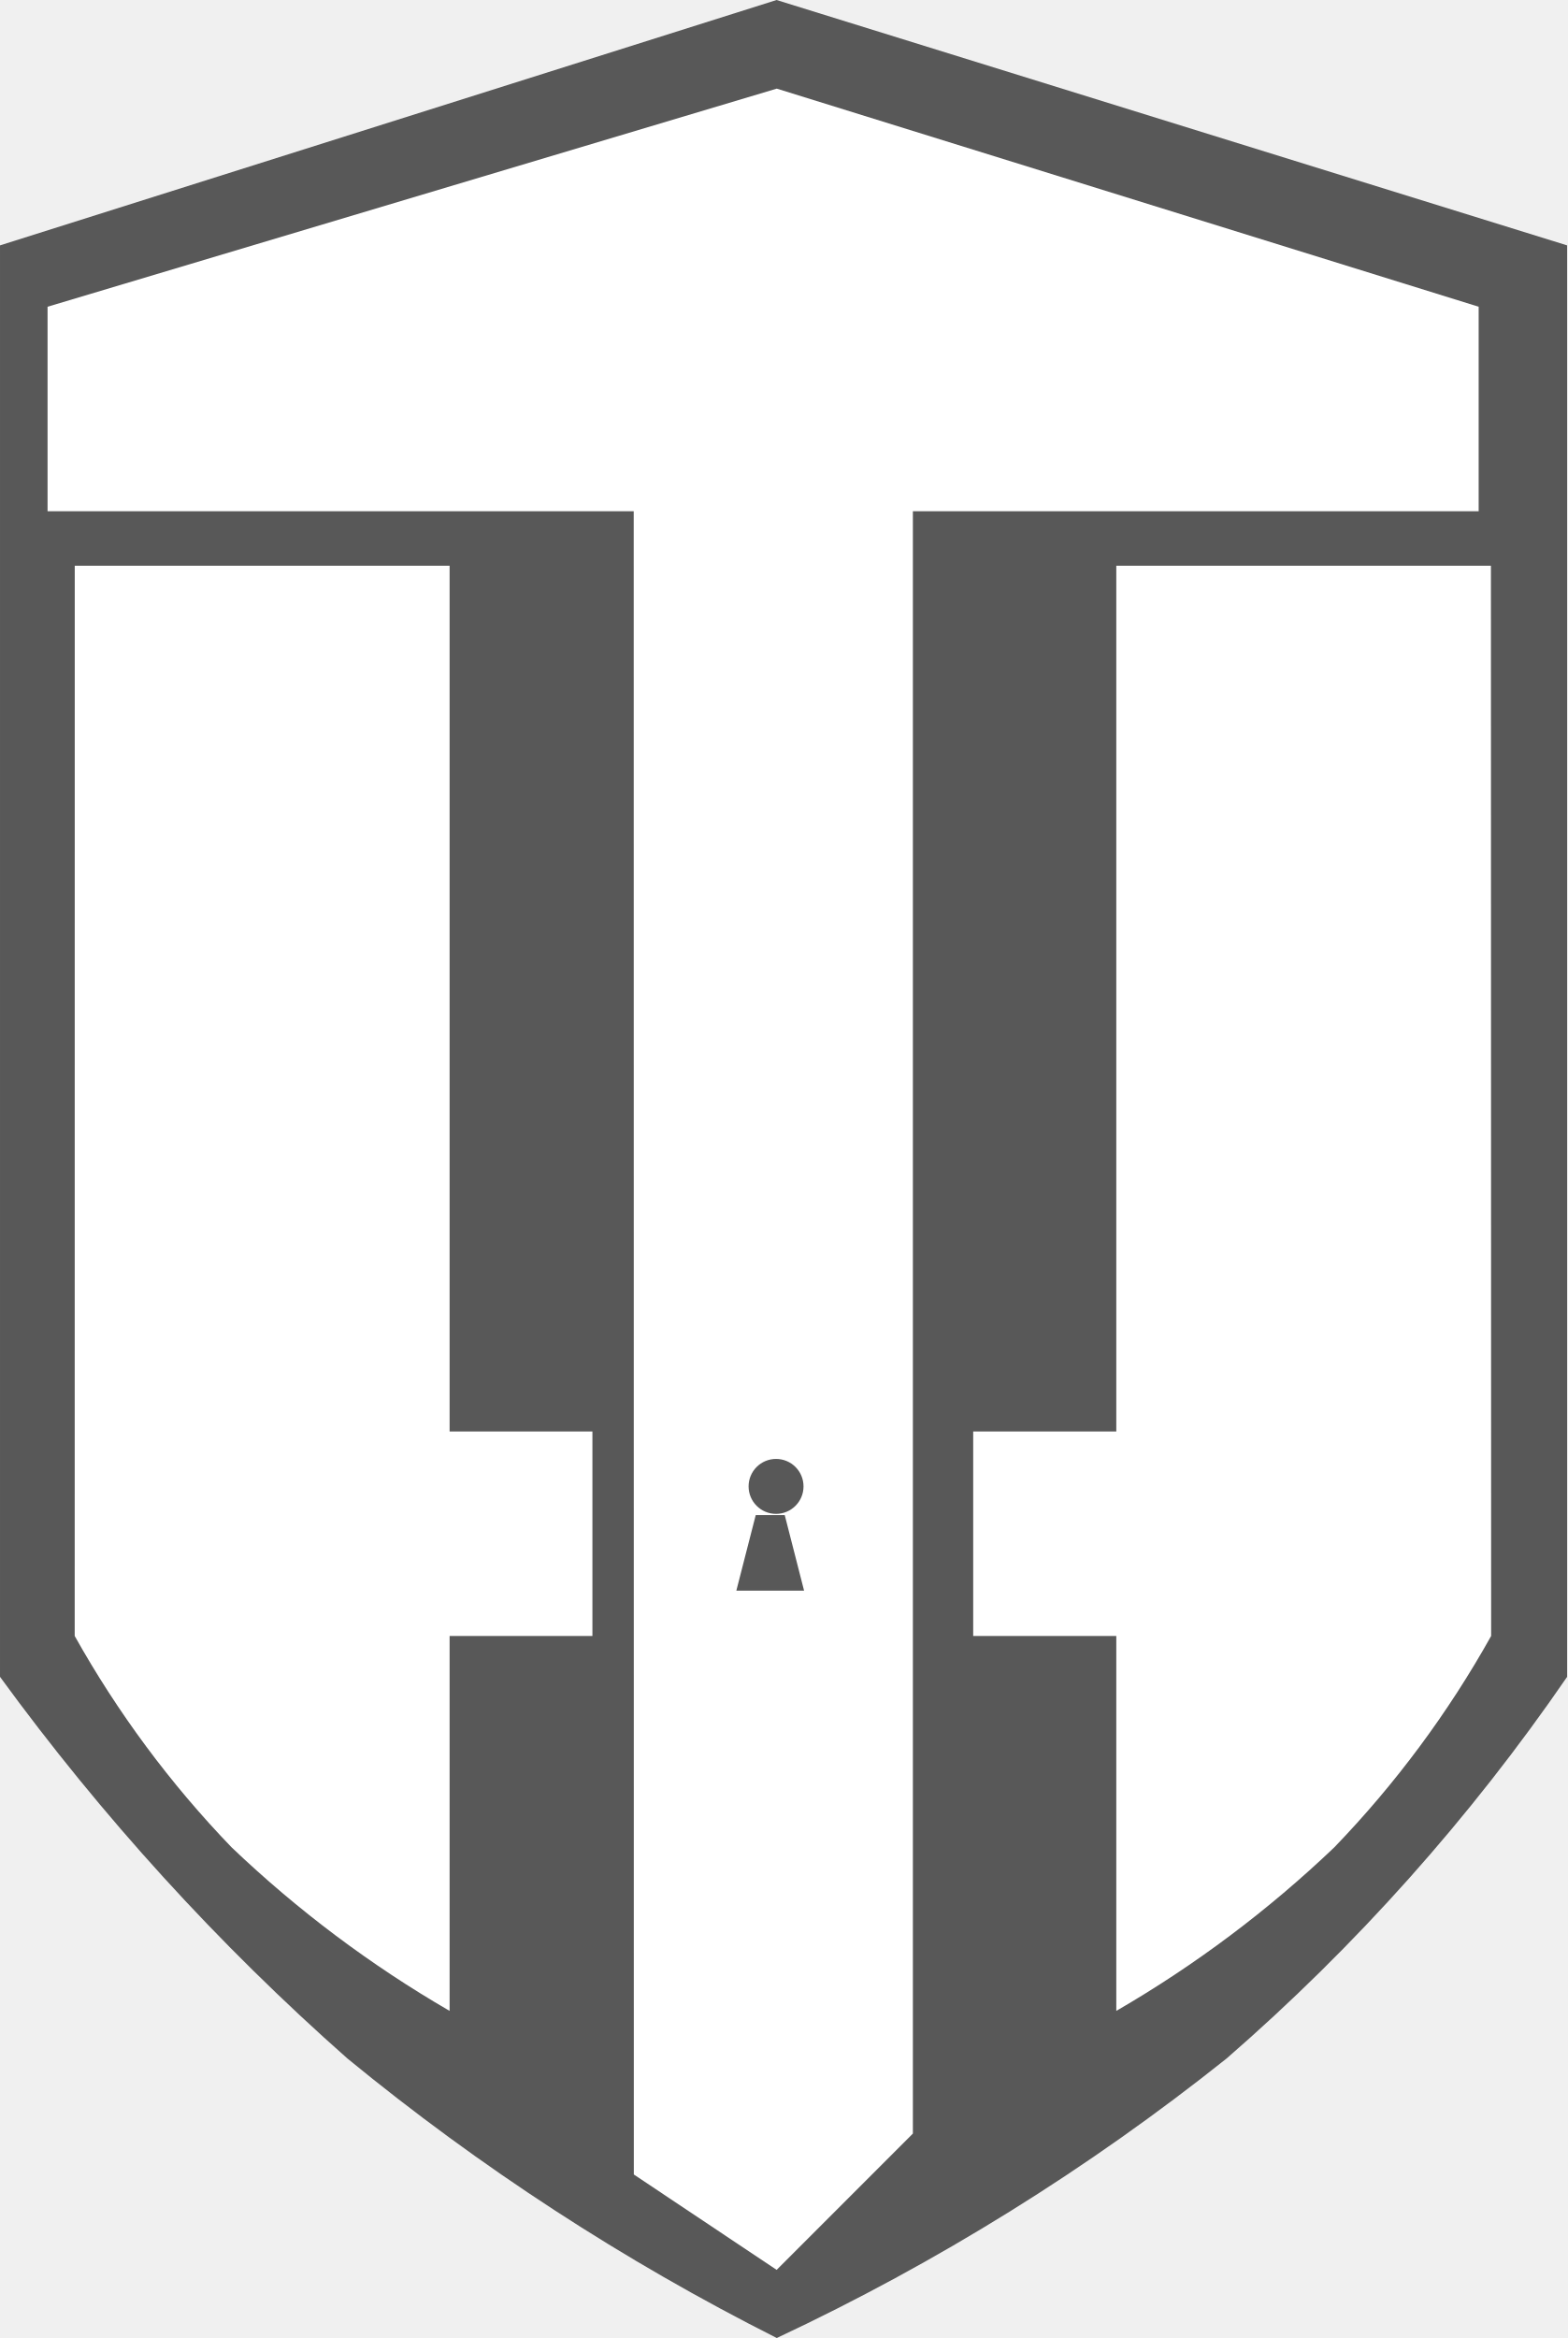
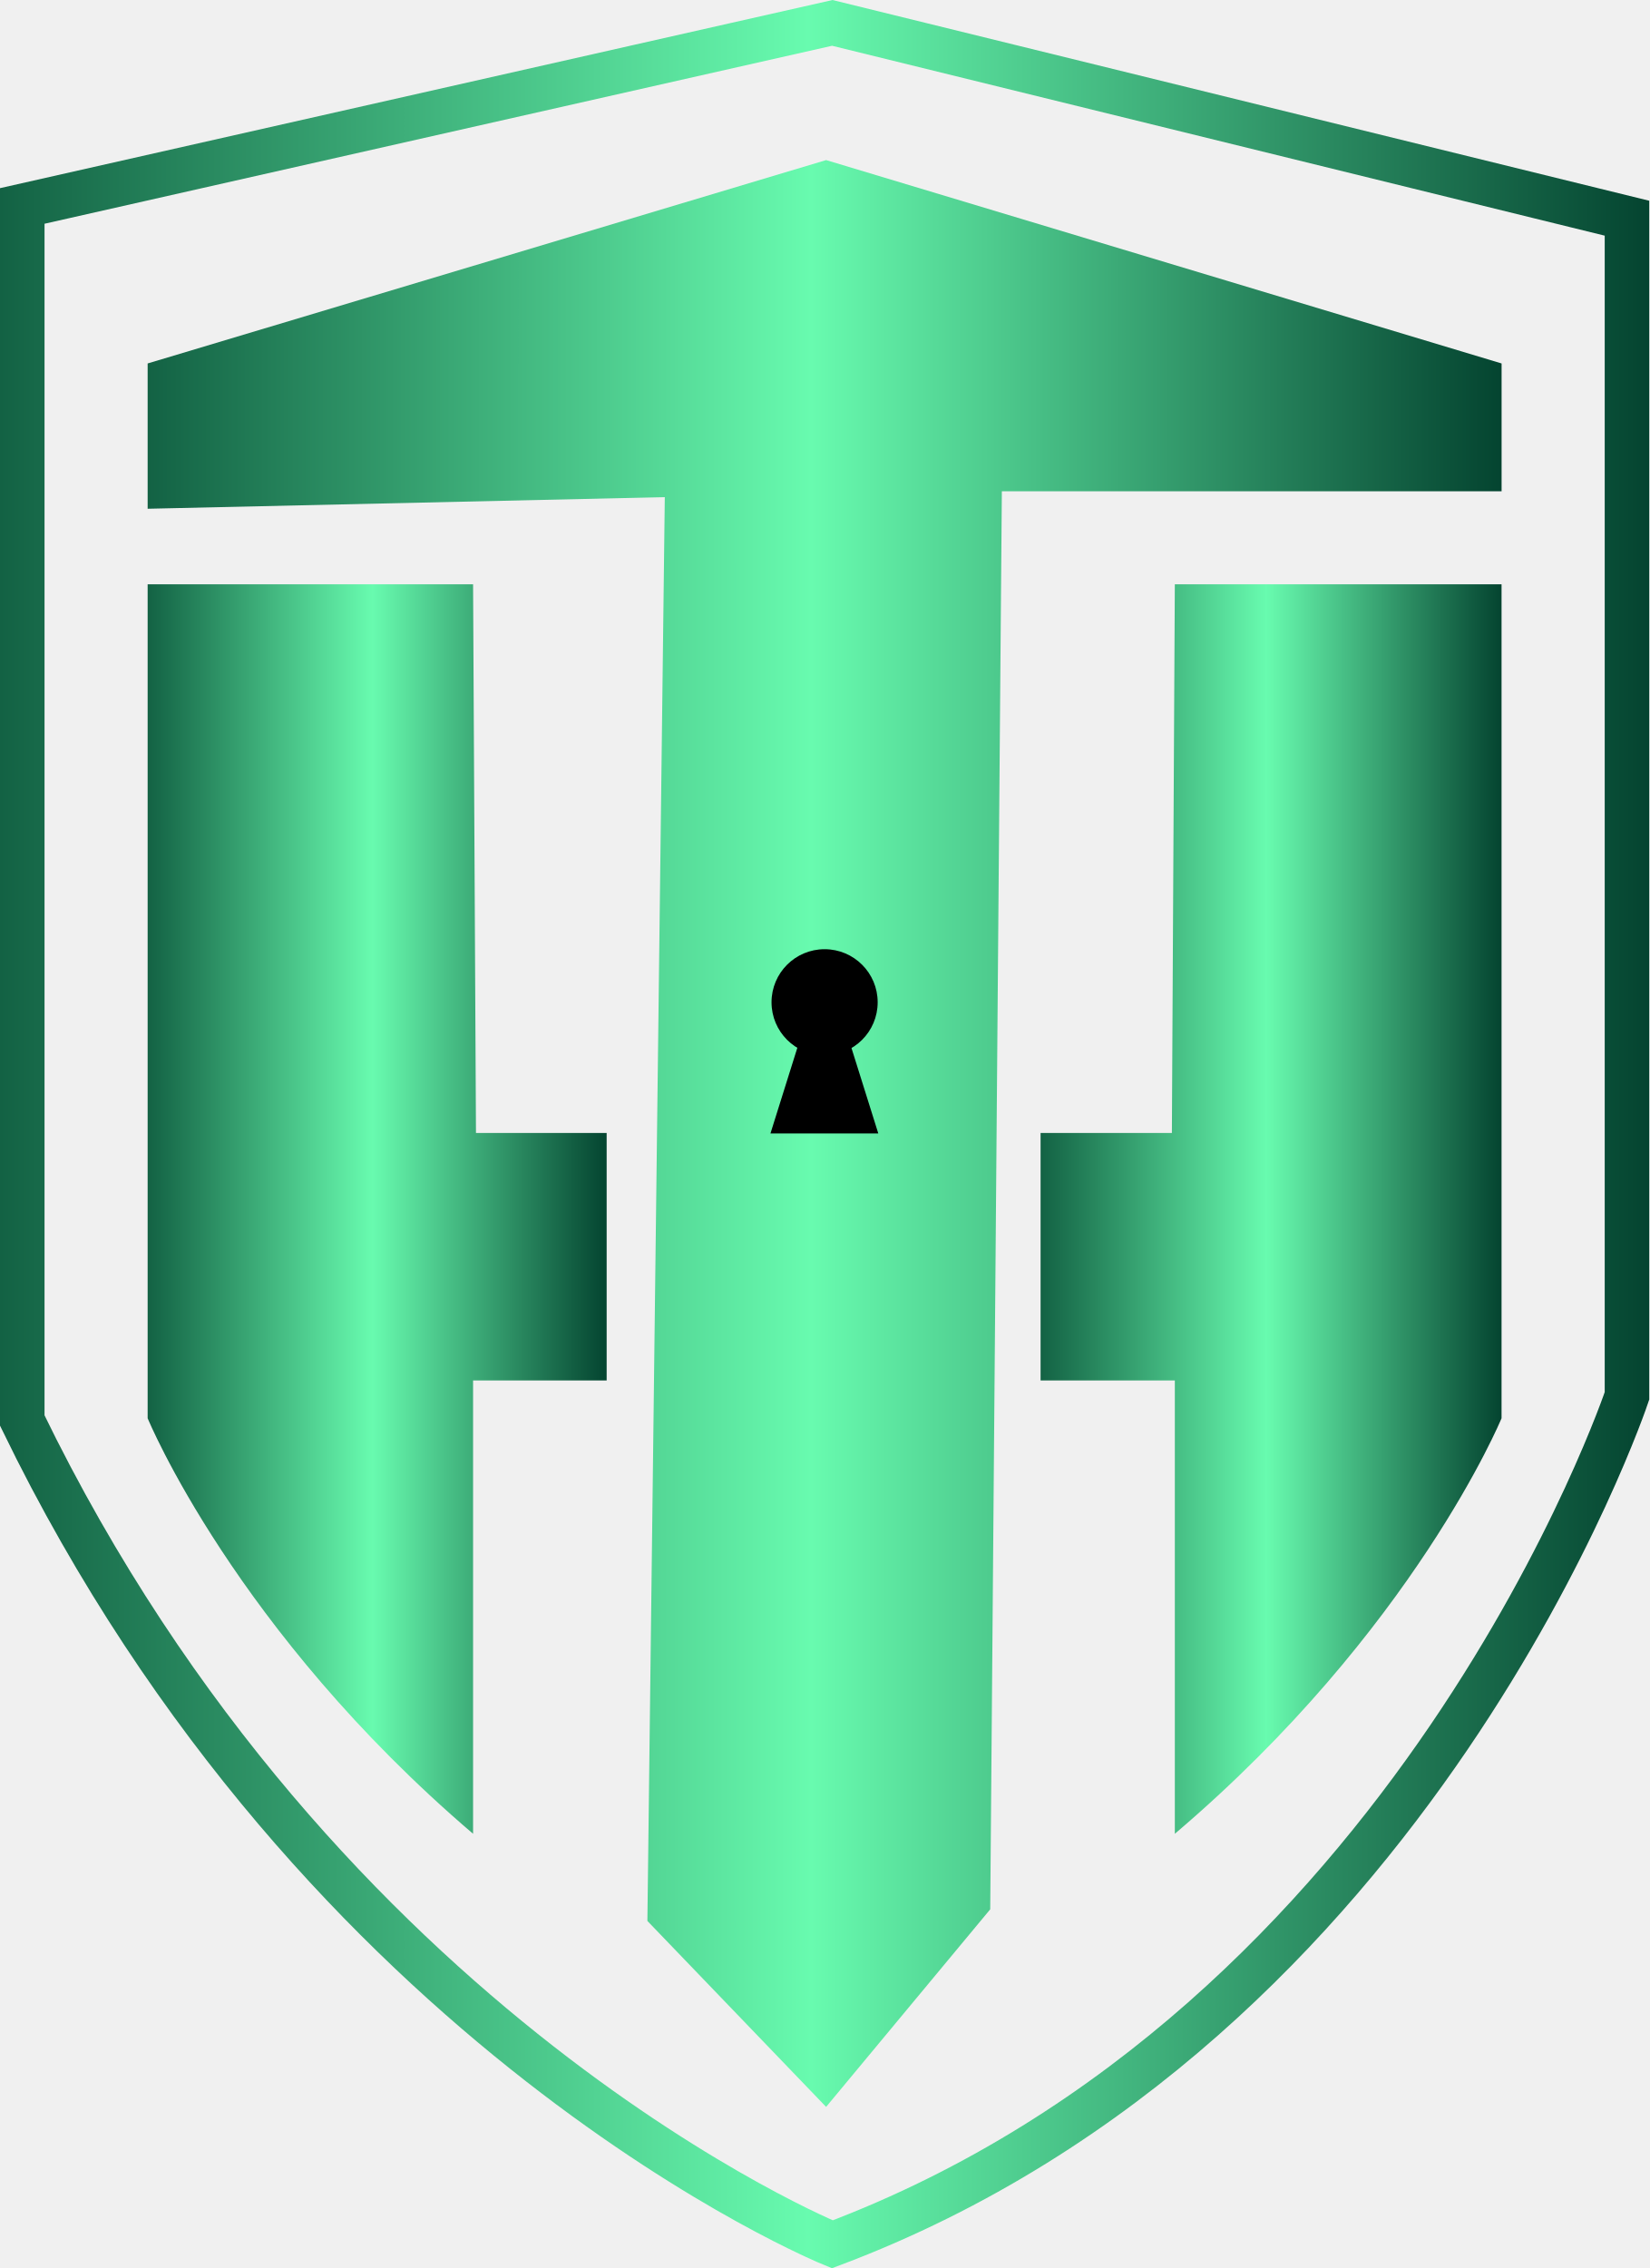
- <svg xmlns="http://www.w3.org/2000/svg" width="28.532" height="42.554" viewBox="0 0 28.532 42.554">
+ <svg xmlns="http://www.w3.org/2000/svg" xmlns:xlink="http://www.w3.org/1999/xlink" viewBox="0 0 370.41 509.32">
  <defs>
-     <style>.a{fill:#585858;}.b{fill:#fff;}</style>
+     <style>.cls-1{fill:url(#linear-gradient);}.cls-2{fill:url(#linear-gradient-2);}.cls-3{fill:url(#linear-gradient-3);}.cls-4{fill:none;stroke-miterlimit:10;stroke-width:10px;stroke:url(#linear-gradient-4);}</style>
+     <linearGradient id="linear-gradient" x1="33.16" y1="254.54" x2="337.24" y2="254.54" gradientUnits="userSpaceOnUse">
+       <stop offset="0" stop-color="#136244" />
+       <stop offset="0.49" stop-color="#68fbaf" />
+       <stop offset="1" stop-color="#044430" />
+     </linearGradient>
+     <linearGradient id="linear-gradient-2" x1="33.16" y1="271.51" x2="136.26" y2="271.51" xlink:href="#linear-gradient" />
+     <linearGradient id="linear-gradient-3" x1="233.71" y1="271.51" x2="337.24" y2="271.51" xlink:href="#linear-gradient" />
+     <linearGradient id="linear-gradient-4" x1="0" y1="254.66" x2="370.41" y2="254.66" xlink:href="#linear-gradient" />
  </defs>
-   <g transform="translate(-144.944 -123.446)">
-     <g transform="translate(144.944 123.446)">
-       <path class="a" d="M7832.944-5994.486v26.054a43.326,43.326,0,0,0,6.325,6.947,42.337,42.337,0,0,0,7.816,5.087,41.164,41.164,0,0,0,8.188-5.087,36.755,36.755,0,0,0,6.2-6.947v-26.054l-14.392-4.466Z" transform="translate(-7832.944 5998.952)" />
-       <path class="b" d="M7845.362-5988.006h-10.671v-3.722l13.275-3.97,12.778,3.97v3.722h-10.3v29.528l-2.48,2.481-2.6-1.736Z" transform="translate(-7833.825 5997.311)" />
-       <path class="b" d="M7834.691-5978.172h6.824v15.757h2.6v3.722h-2.6v6.824a21,21,0,0,1-3.971-2.979,18.723,18.723,0,0,1-2.854-3.845Z" transform="translate(-7833.33 5988.469)" />
-       <path class="b" d="M7844.12-5978.172H7837.3v15.757h-2.605v3.722h2.605v6.824a21,21,0,0,0,3.971-2.979,18.655,18.655,0,0,0,2.853-3.845Z" transform="translate(-7816.978 5988.469)" />
-     </g>
-     <g transform="translate(158.193 149.648)">
-       <circle class="a" cx="0.5" cy="0.5" r="0.5" transform="translate(0.379 0.352)" />
-       <path class="a" d="M7784.616-5952.559l-.353,1.375h1.233l-.352-1.375Z" transform="translate(-7784.107 5953.933)" />
+   <g id="Layer_2" data-name="Layer 2">
+     <g id="OBJECTS">
+       <polygon class="cls-1" points="33.16 81.62 185.54 35.95 337.25 81.62 337.25 110.33 225.01 110.33 222.4 428.77 185.54 473.14 145.4 431.38 149.31 111.64 33.16 114.25 33.16 81.62" />
+       <path class="cls-2" d="M106.25,131.22H33.16V318.49s19.58,47.64,73.09,93.32V310h30V254.43H106.9Z" />
+       <path class="cls-3" d="M263.86,131.22h73.38V318.49s-19.65,47.64-73.38,93.32V310H233.71V254.43H263.2Z" />
+       <path class="cls-4" d="M186.93,5.14,365.41,49V313.47S318.16,454.62,186.93,504c0,0-114.78-46.59-181.93-185V46.25Z" />
+       <circle cx="185.2" cy="225.08" r="11.92" />
+       <polygon points="185.15 215.95 173.04 254.54 197.26 254.54 185.15 215.95" />
    </g>
  </g>
</svg>
